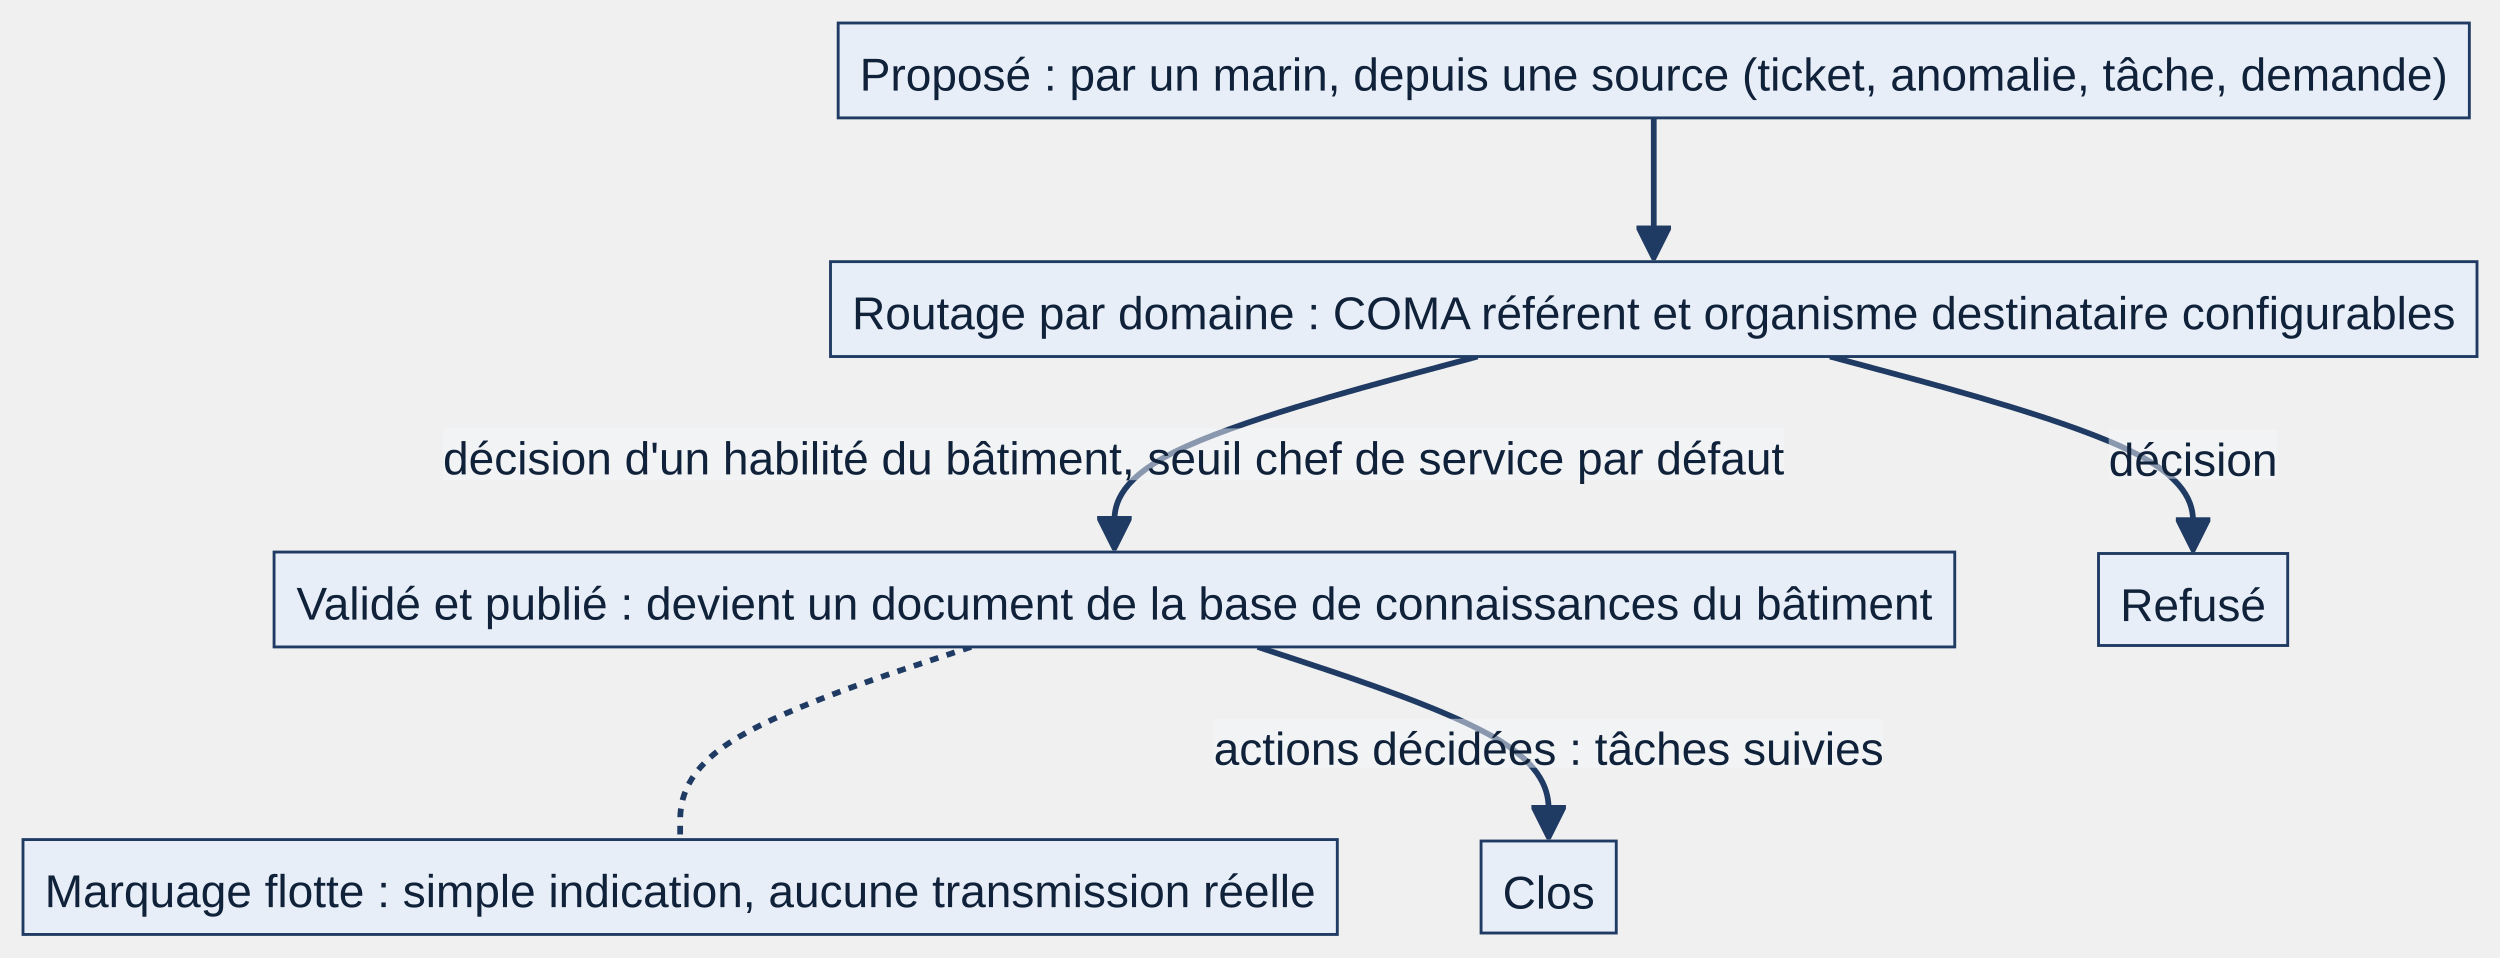
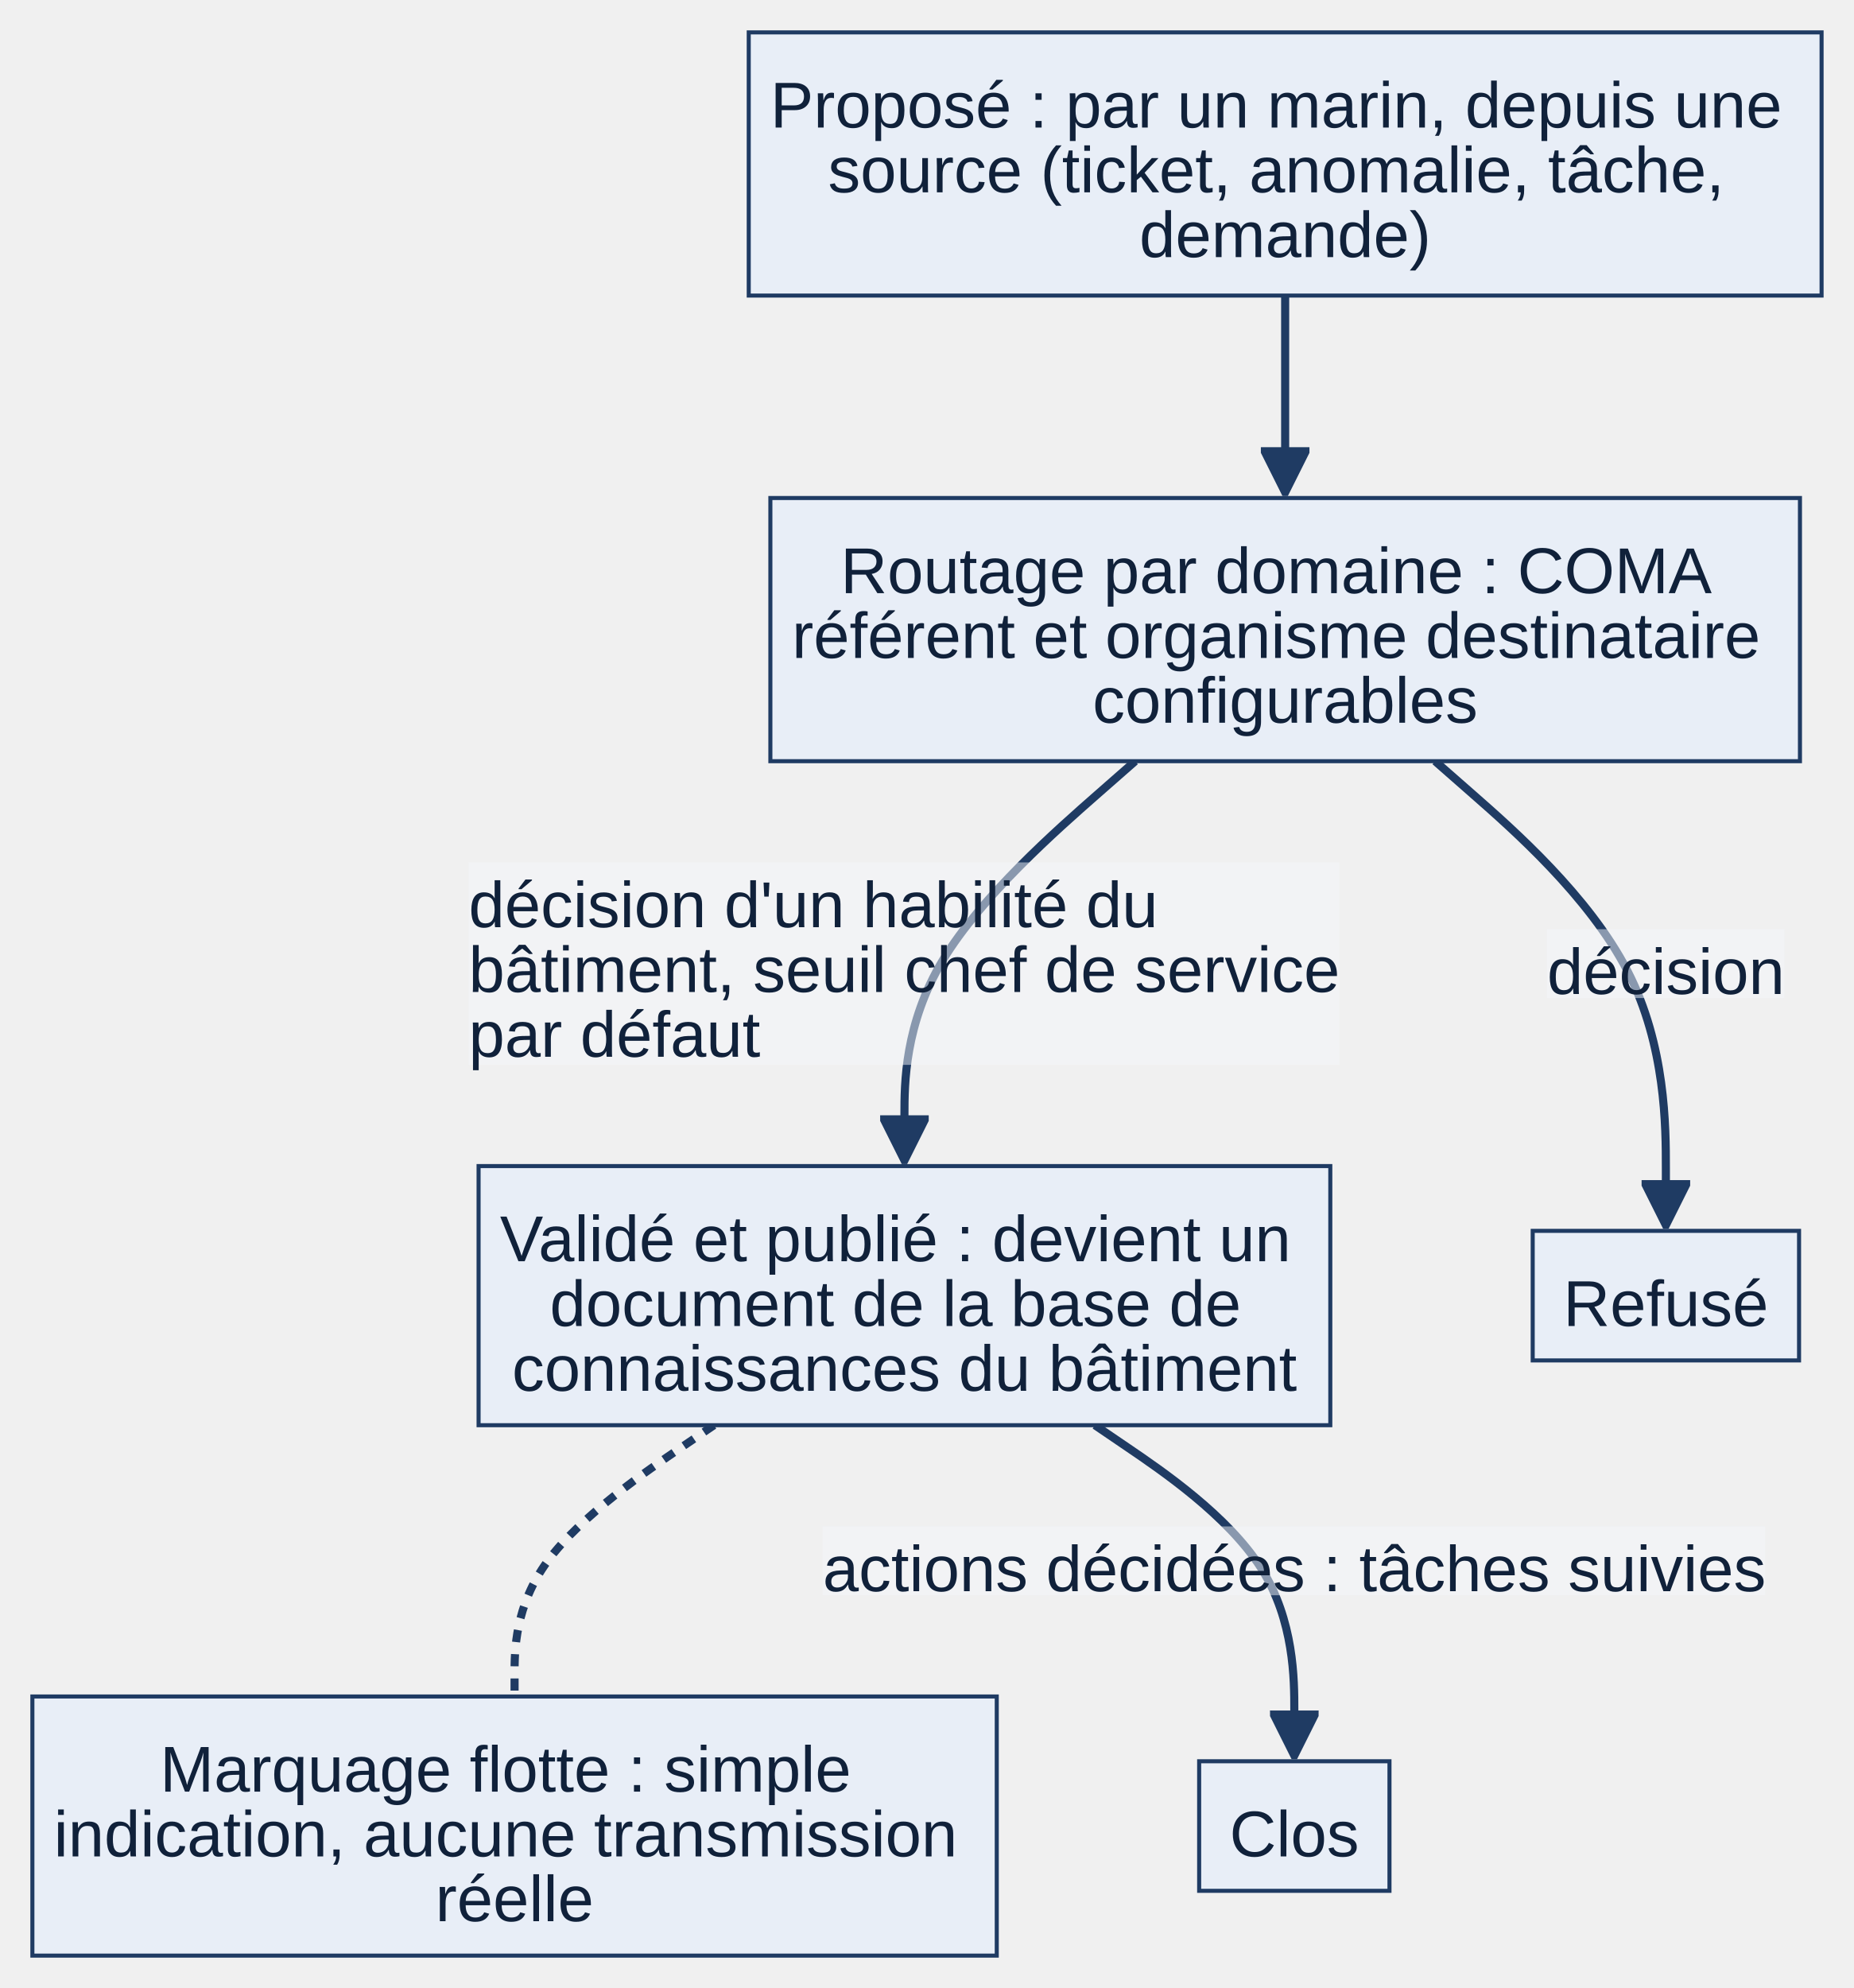
- <svg xmlns="http://www.w3.org/2000/svg" aria-roledescription="flowchart-v2" role="graphics-document document" viewBox="-8 -8 869.488 333" style="max-width: 869.488px;" width="100%" id="sS30_retex_reelmmd">
+ <svg xmlns="http://www.w3.org/2000/svg" aria-roledescription="flowchart-v2" role="graphics-document document" viewBox="-8 -8 457.996 491" style="max-width: 457.996px;" width="100%" id="sS30_retex_reelmmd">
  <style>#sS30_retex_reelmmd{font-family:Arial,sans-serif;font-size:16px;fill:#10213a;}#sS30_retex_reelmmd .error-icon{fill:#ffffff;}#sS30_retex_reelmmd .error-text{fill:#000000;stroke:#000000;}#sS30_retex_reelmmd .edge-thickness-normal{stroke-width:2px;}#sS30_retex_reelmmd .edge-thickness-thick{stroke-width:3.5px;}#sS30_retex_reelmmd .edge-pattern-solid{stroke-dasharray:0;}#sS30_retex_reelmmd .edge-pattern-dashed{stroke-dasharray:3;}#sS30_retex_reelmmd .edge-pattern-dotted{stroke-dasharray:2;}#sS30_retex_reelmmd .marker{fill:#1f3b63;stroke:#1f3b63;}#sS30_retex_reelmmd .marker.cross{stroke:#1f3b63;}#sS30_retex_reelmmd svg{font-family:Arial,sans-serif;font-size:16px;}#sS30_retex_reelmmd .label{font-family:Arial,sans-serif;color:#10213a;}#sS30_retex_reelmmd .cluster-label text{fill:#000000;}#sS30_retex_reelmmd .cluster-label span,#sS30_retex_reelmmd p{color:#000000;}#sS30_retex_reelmmd .label text,#sS30_retex_reelmmd span,#sS30_retex_reelmmd p{fill:#10213a;color:#10213a;}#sS30_retex_reelmmd .node rect,#sS30_retex_reelmmd .node circle,#sS30_retex_reelmmd .node ellipse,#sS30_retex_reelmmd .node polygon,#sS30_retex_reelmmd .node path{fill:#e8eef7;stroke:#1f3b63;stroke-width:1px;}#sS30_retex_reelmmd .flowchart-label text{text-anchor:middle;}#sS30_retex_reelmmd .node .katex path{fill:#000;stroke:#000;stroke-width:1px;}#sS30_retex_reelmmd .node .label{text-align:center;}#sS30_retex_reelmmd .node.clickable{cursor:pointer;}#sS30_retex_reelmmd .arrowheadPath{fill:#0b0b0b;}#sS30_retex_reelmmd .edgePath .path{stroke:#1f3b63;stroke-width:2.0px;}#sS30_retex_reelmmd .flowchart-link{stroke:#1f3b63;fill:none;}#sS30_retex_reelmmd .edgeLabel{background-color:#f3f6fa;text-align:center;}#sS30_retex_reelmmd .edgeLabel rect{opacity:0.5;background-color:#f3f6fa;fill:#f3f6fa;}#sS30_retex_reelmmd .labelBkg{background-color:rgba(243, 246, 250, 0.5);}#sS30_retex_reelmmd .cluster rect{fill:#ffffff;stroke:hsl(0, 0%, 90%);stroke-width:1px;}#sS30_retex_reelmmd .cluster text{fill:#000000;}#sS30_retex_reelmmd .cluster span,#sS30_retex_reelmmd p{color:#000000;}#sS30_retex_reelmmd div.mermaidTooltip{position:absolute;text-align:center;max-width:200px;padding:2px;font-family:Arial,sans-serif;font-size:12px;background:#ffffff;border:1px solid hsl(0, 0%, 90%);border-radius:2px;pointer-events:none;z-index:100;}#sS30_retex_reelmmd .flowchartTitleText{text-anchor:middle;font-size:18px;fill:#10213a;}#sS30_retex_reelmmd :root{--mermaid-font-family:"trebuchet ms",verdana,arial,sans-serif;}</style>
  <g>
    <marker orient="auto" markerHeight="12" markerWidth="12" markerUnits="userSpaceOnUse" refY="5" refX="6" viewBox="0 0 10 10" class="marker flowchart" id="sS30_retex_reelmmd_flowchart-pointEnd">
      <path style="stroke-width: 1; stroke-dasharray: 1, 0;" class="arrowMarkerPath" d="M 0 0 L 10 5 L 0 10 z" />
    </marker>
    <marker orient="auto" markerHeight="12" markerWidth="12" markerUnits="userSpaceOnUse" refY="5" refX="4.5" viewBox="0 0 10 10" class="marker flowchart" id="sS30_retex_reelmmd_flowchart-pointStart">
      <path style="stroke-width: 1; stroke-dasharray: 1, 0;" class="arrowMarkerPath" d="M 0 5 L 10 10 L 10 0 z" />
    </marker>
    <marker orient="auto" markerHeight="11" markerWidth="11" markerUnits="userSpaceOnUse" refY="5" refX="11" viewBox="0 0 10 10" class="marker flowchart" id="sS30_retex_reelmmd_flowchart-circleEnd">
      <circle style="stroke-width: 1; stroke-dasharray: 1, 0;" class="arrowMarkerPath" r="5" cy="5" cx="5" />
    </marker>
    <marker orient="auto" markerHeight="11" markerWidth="11" markerUnits="userSpaceOnUse" refY="5" refX="-1" viewBox="0 0 10 10" class="marker flowchart" id="sS30_retex_reelmmd_flowchart-circleStart">
      <circle style="stroke-width: 1; stroke-dasharray: 1, 0;" class="arrowMarkerPath" r="5" cy="5" cx="5" />
    </marker>
    <marker orient="auto" markerHeight="11" markerWidth="11" markerUnits="userSpaceOnUse" refY="5.2" refX="12" viewBox="0 0 11 11" class="marker cross flowchart" id="sS30_retex_reelmmd_flowchart-crossEnd">
      <path style="stroke-width: 2; stroke-dasharray: 1, 0;" class="arrowMarkerPath" d="M 1,1 l 9,9 M 10,1 l -9,9" />
    </marker>
    <marker orient="auto" markerHeight="11" markerWidth="11" markerUnits="userSpaceOnUse" refY="5.2" refX="-1" viewBox="0 0 11 11" class="marker cross flowchart" id="sS30_retex_reelmmd_flowchart-crossStart">
      <path style="stroke-width: 2; stroke-dasharray: 1, 0;" class="arrowMarkerPath" d="M 1,1 l 9,9 M 10,1 l -9,9" />
    </marker>
    <g class="root">
      <g class="clusters" />
      <g class="edgePaths">
-         <path style="fill:none;stroke-width:2px;stroke-dasharray:3;" class="edge-thickness-normal edge-pattern-dotted flowchart-link LS-V LE-FL" id="L-V-FL-0" d="M329.746,217L312.88,222.583C296.015,228.167,262.285,239.333,245.42,250.5C228.555,261.667,228.555,272.833,228.555,278.417L228.555,284" />
-         <path marker-end="url(#sS30_retex_reelmmd_flowchart-pointEnd)" style="fill:none;" class="edge-thickness-normal edge-pattern-solid flowchart-link LS-P LE-R" id="L-P-R-0" d="M567.168,33L567.168,37.167C567.168,41.333,567.168,49.667,567.168,57.117C567.168,64.567,567.168,71.133,567.168,74.417L567.168,77.7" />
-         <path marker-end="url(#sS30_retex_reelmmd_flowchart-pointEnd)" style="fill:none;" class="edge-thickness-normal edge-pattern-solid flowchart-link LS-R LE-V" id="L-R-V-0" d="M505.879,116L484.83,121.667C463.781,127.333,421.684,138.667,400.635,149.117C379.586,159.567,379.586,169.133,379.586,173.917L379.586,178.7" />
-         <path marker-end="url(#sS30_retex_reelmmd_flowchart-pointEnd)" style="fill:none;" class="edge-thickness-normal edge-pattern-solid flowchart-link LS-R LE-X" id="L-R-X-0" d="M628.457,116L649.506,121.667C670.555,127.333,712.652,138.667,733.701,149.2C754.75,159.733,754.75,169.467,754.75,174.333L754.75,179.2" />
-         <path marker-end="url(#sS30_retex_reelmmd_flowchart-pointEnd)" style="fill:none;" class="edge-thickness-normal edge-pattern-solid flowchart-link LS-V LE-C" id="L-V-C-0" d="M429.426,217L446.291,222.583C463.157,228.167,496.887,239.333,513.752,249.7C530.617,260.067,530.617,269.633,530.617,274.417L530.617,279.2" />
+         <path style="fill:none;stroke-width:2px;stroke-dasharray:3;" class="edge-thickness-normal edge-pattern-dotted flowchart-link LS-V LE-FL" id="L-V-FL-0" d="M168.376,344L160.166,349.583C151.957,355.167,135.537,366.333,127.327,377.5C119.117,388.667,119.117,399.833,119.117,405.417L119.117,411" />
+         <path marker-end="url(#sS30_retex_reelmmd_flowchart-pointEnd)" style="fill:none;" class="edge-thickness-normal edge-pattern-solid flowchart-link LS-P LE-R" id="L-P-R-0" d="M309.48,65L309.48,69.167C309.48,73.333,309.48,81.667,309.48,89.117C309.48,96.567,309.48,103.133,309.48,106.417L309.48,109.7" />
+         <path marker-end="url(#sS30_retex_reelmmd_flowchart-pointEnd)" style="fill:none;" class="edge-thickness-normal edge-pattern-solid flowchart-link LS-R LE-V" id="L-R-V-0" d="M272.43,180L262.93,188.333C253.43,196.667,234.43,213.333,224.93,229.117C215.43,244.9,215.43,259.8,215.43,267.25L215.43,274.7" />
+         <path marker-end="url(#sS30_retex_reelmmd_flowchart-pointEnd)" style="fill:none;" class="edge-thickness-normal edge-pattern-solid flowchart-link LS-R LE-X" id="L-R-X-0" d="M346.531,180L356.031,188.333C365.531,196.667,384.531,213.333,394.031,231.783C403.531,250.233,403.531,270.467,403.531,280.583L403.531,290.7" />
+         <path marker-end="url(#sS30_retex_reelmmd_flowchart-pointEnd)" style="fill:none;" class="edge-thickness-normal edge-pattern-solid flowchart-link LS-V LE-C" id="L-V-C-0" d="M262.483,344L270.693,349.583C278.903,355.167,295.322,366.333,303.532,379.283C311.742,392.233,311.742,406.967,311.742,414.333L311.742,421.7" />
      </g>
      <g class="edgeLabels">
        <g class="edgeLabel">
          <g transform="translate(0, 0)" class="label">
            <rect height="0" width="0" ry="0" rx="0" />
            <text style="">
              <tspan class="row" x="0" dy="1em" xml:space="preserve" />
            </text>
          </g>
        </g>
        <g class="edgeLabel">
          <g transform="translate(0, 0)" class="label">
            <rect height="0" width="0" ry="0" rx="0" />
            <text style="">
              <tspan class="row" x="0" dy="1em" xml:space="preserve" />
            </text>
          </g>
        </g>
-         <g transform="translate(379.5859, 150)" class="edgeLabel">
-           <g transform="translate(-233.5039, -9)" class="label">
-             <rect height="18.001" width="466.579" ry="0" rx="0" />
+         <g transform="translate(215.4297, 230)" class="edgeLabel">
+           <g transform="translate(-107.6602, -25)" class="label">
+             <rect height="50.001" width="215.126" ry="0" rx="0" />
            <text style="">
-               <tspan class="row" x="0" dy="1em" xml:space="preserve">décision d'un habilité du bâtiment, seuil chef de service par défaut</tspan>
+               <tspan class="row" x="0" dy="1em" xml:space="preserve">décision d'un habilité du</tspan>
+               <tspan class="row" x="0" dy="1em" xml:space="preserve">bâtiment, seuil chef de service</tspan>
+               <tspan class="row" x="0" dy="1em" xml:space="preserve">par défaut</tspan>
            </text>
          </g>
        </g>
-         <g transform="translate(754.75, 150)" class="edgeLabel">
+         <g transform="translate(403.5312, 230)" class="edgeLabel">
          <g transform="translate(-29.35156, -8.5)" class="label">
-             <rect height="17.001" width="58.659" ry="0" rx="0" />
+             <rect height="17.001" width="58.658" ry="0" rx="0" />
            <text style="">
              <tspan class="row" x="0" dy="1em" xml:space="preserve">décision</tspan>
            </text>
          </g>
        </g>
-         <g transform="translate(530.6172, 250.5)" class="edgeLabel">
+         <g transform="translate(311.7422, 377.5)" class="edgeLabel">
          <g transform="translate(-116.5078, -8.5)" class="label">
-             <rect height="17.001" width="232.808" ry="0" rx="0" />
+             <rect height="17.001" width="232.804" ry="0" rx="0" />
            <text style="">
              <tspan class="row" x="0" dy="1em" xml:space="preserve">actions décidées : tâches suivies</tspan>
            </text>
          </g>
        </g>
      </g>
      <g class="nodes">
-         <g transform="translate(567.168, 16.5)" data-id="P" data-node="true" id="flowchart-P-582" class="node default default flowchart-label">
-           <rect height="33" width="567.312" y="-16.5" x="-283.656" ry="0" rx="0" style="" class="basic label-container" />
-           <g transform="translate(0, -9)" style="" class="label">
+         <g transform="translate(309.4805, 32.5)" data-id="P" data-node="true" id="flowchart-P-581" class="node default default flowchart-label">
+           <rect height="65" width="265.031" y="-32.5" x="-132.516" ry="0" rx="0" style="" class="basic label-container" />
+           <g transform="translate(0, -25)" style="" class="label">
            <rect />
            <text style="">
-               <tspan class="row" x="0" dy="1em" xml:space="preserve">Proposé : par un marin, depuis une source (ticket, anomalie, tâche, demande)</tspan>
+               <tspan class="row" x="0" dy="1em" xml:space="preserve">Proposé : par un marin, depuis une</tspan>
+               <tspan class="row" x="0" dy="1em" xml:space="preserve">source (ticket, anomalie, tâche,</tspan>
+               <tspan class="row" x="0" dy="1em" xml:space="preserve">demande)</tspan>
            </text>
          </g>
        </g>
-         <g transform="translate(567.168, 99.5)" data-id="R" data-node="true" id="flowchart-R-583" class="node default default flowchart-label">
-           <rect height="33" width="572.641" y="-16.5" x="-286.32" ry="0" rx="0" style="" class="basic label-container" />
-           <g transform="translate(0, -9)" style="" class="label">
+         <g transform="translate(309.4805, 147.5)" data-id="R" data-node="true" id="flowchart-R-582" class="node default default flowchart-label">
+           <rect height="65" width="254.344" y="-32.5" x="-127.172" ry="0" rx="0" style="" class="basic label-container" />
+           <g transform="translate(0, -25)" style="" class="label">
            <rect />
            <text style="">
-               <tspan class="row" x="0" dy="1em" xml:space="preserve">Routage par domaine : COMA référent et organisme destinataire configurables</tspan>
+               <tspan class="row" x="0" dy="1em" xml:space="preserve">Routage par domaine : COMA</tspan>
+               <tspan class="row" x="0" dy="1em" xml:space="preserve">référent et organisme destinataire</tspan>
+               <tspan class="row" x="0" dy="1em" xml:space="preserve">configurables</tspan>
            </text>
          </g>
        </g>
-         <g transform="translate(379.5859, 200.5)" data-id="V" data-node="true" id="flowchart-V-584" class="node default default flowchart-label">
-           <rect height="33" width="584.531" y="-16.5" x="-292.266" ry="0" rx="0" style="" class="basic label-container" />
-           <g transform="translate(0, -9)" style="" class="label">
+         <g transform="translate(215.4297, 312)" data-id="V" data-node="true" id="flowchart-V-583" class="node default default flowchart-label">
+           <rect height="64" width="210.406" y="-32" x="-105.203" ry="0" rx="0" style="" class="basic label-container" />
+           <g transform="translate(0, -24.5)" style="" class="label">
            <rect />
            <text style="">
-               <tspan class="row" x="0" dy="1em" xml:space="preserve">Validé et publié : devient un document de la base de connaissances du bâtiment</tspan>
+               <tspan class="row" x="0" dy="1em" xml:space="preserve">Validé et publié : devient un</tspan>
+               <tspan class="row" x="0" dy="1em" xml:space="preserve">document de la base de</tspan>
+               <tspan class="row" x="0" dy="1em" xml:space="preserve">connaissances du bâtiment</tspan>
            </text>
          </g>
        </g>
-         <g transform="translate(754.75, 200.5)" data-id="X" data-node="true" id="flowchart-X-585" class="node default default flowchart-label">
+         <g transform="translate(403.5312, 312)" data-id="X" data-node="true" id="flowchart-X-584" class="node default default flowchart-label">
          <rect height="32" width="65.797" y="-16" x="-32.898" ry="0" rx="0" style="" class="basic label-container" />
          <g transform="translate(0, -8.5)" style="" class="label">
            <rect />
            <text style="">
              <tspan class="row" x="0" dy="1em" xml:space="preserve">Refusé</tspan>
            </text>
          </g>
        </g>
-         <g transform="translate(530.6172, 300.5)" data-id="C" data-node="true" id="flowchart-C-586" class="node default default flowchart-label">
+         <g transform="translate(311.7422, 443)" data-id="C" data-node="true" id="flowchart-C-585" class="node default default flowchart-label">
          <rect height="32" width="47.016" y="-16" x="-23.508" ry="0" rx="0" style="" class="basic label-container" />
          <g transform="translate(0, -8.5)" style="" class="label">
            <rect />
            <text style="">
              <tspan class="row" x="0" dy="1em" xml:space="preserve">Clos</tspan>
            </text>
          </g>
        </g>
-         <g transform="translate(228.5547, 300.5)" data-id="FL" data-node="true" id="flowchart-FL-587" class="node default default flowchart-label">
-           <rect height="33" width="457.109" y="-16.5" x="-228.555" ry="0" rx="0" style="" class="basic label-container" />
-           <g transform="translate(0, -9)" style="" class="label">
+         <g transform="translate(119.1172, 443)" data-id="FL" data-node="true" id="flowchart-FL-586" class="node default default flowchart-label">
+           <rect height="64" width="238.234" y="-32" x="-119.117" ry="0" rx="0" style="" class="basic label-container" />
+           <g transform="translate(0, -24.5)" style="" class="label">
            <rect />
            <text style="">
-               <tspan class="row" x="0" dy="1em" xml:space="preserve">Marquage flotte : simple indication, aucune transmission réelle</tspan>
+               <tspan class="row" x="0" dy="1em" xml:space="preserve">Marquage flotte : simple</tspan>
+               <tspan class="row" x="0" dy="1em" xml:space="preserve">indication, aucune transmission</tspan>
+               <tspan class="row" x="0" dy="1em" xml:space="preserve">réelle</tspan>
            </text>
          </g>
        </g>
      </g>
    </g>
  </g>
</svg>
